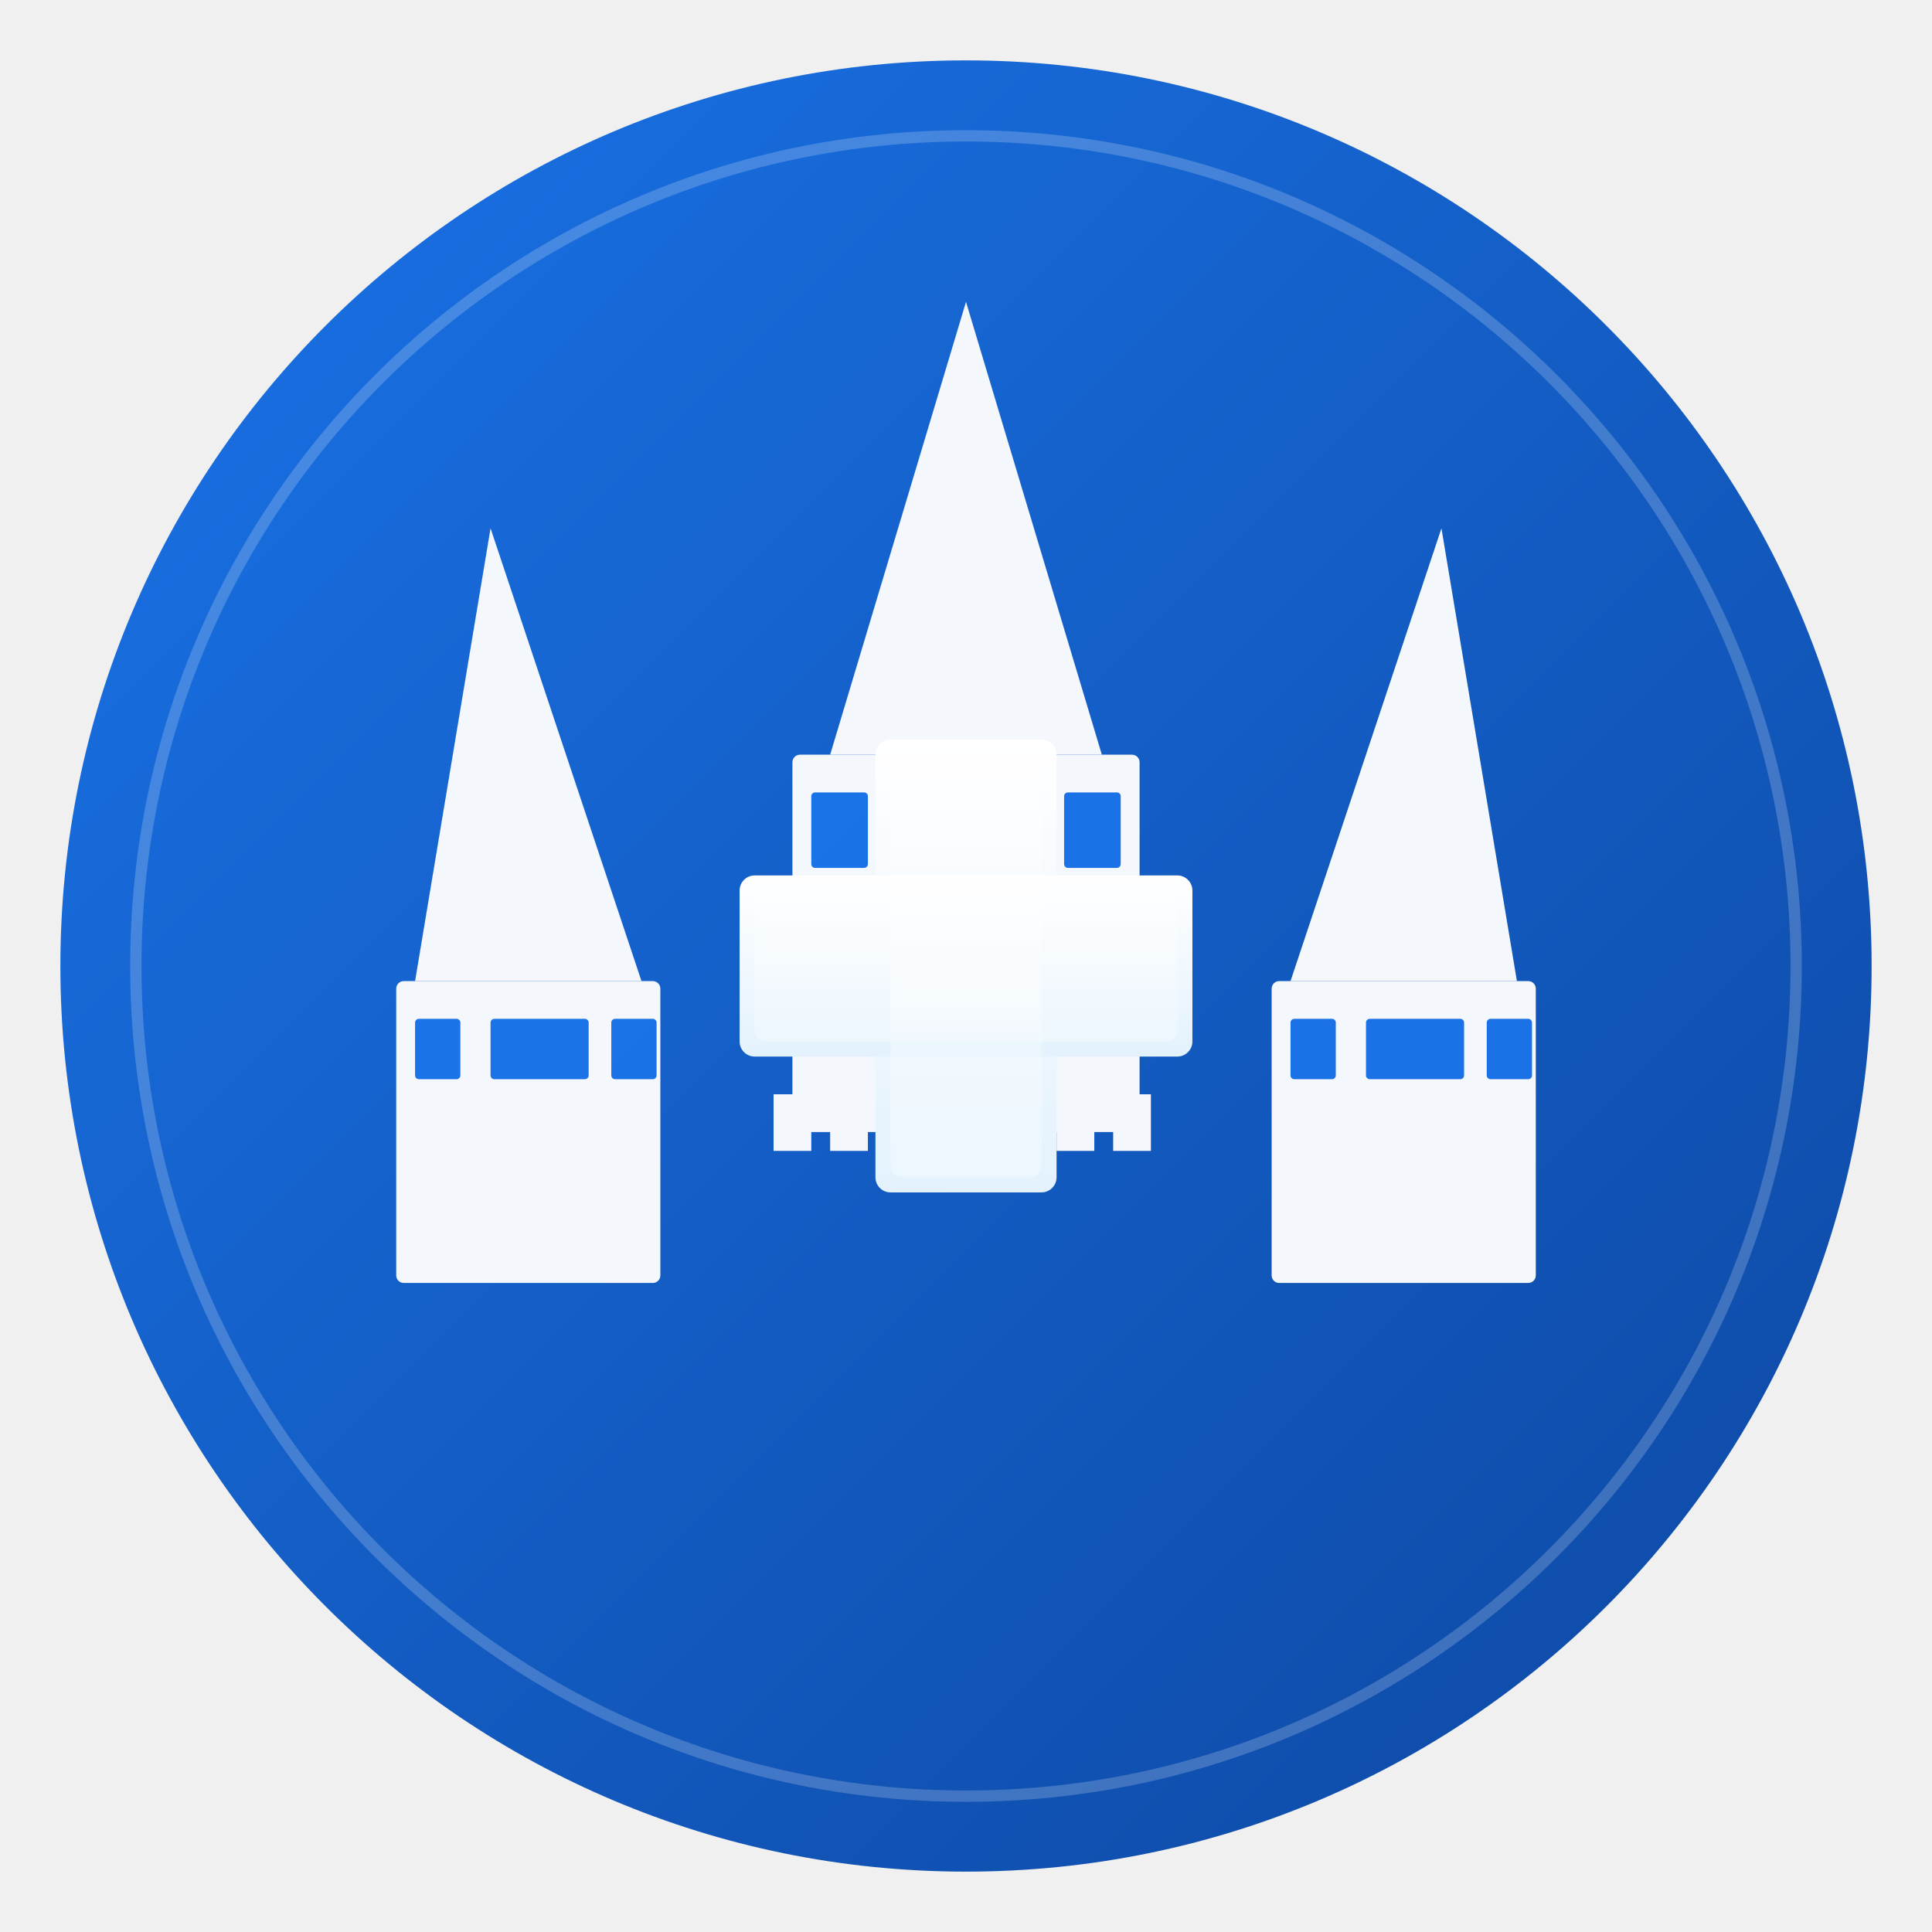
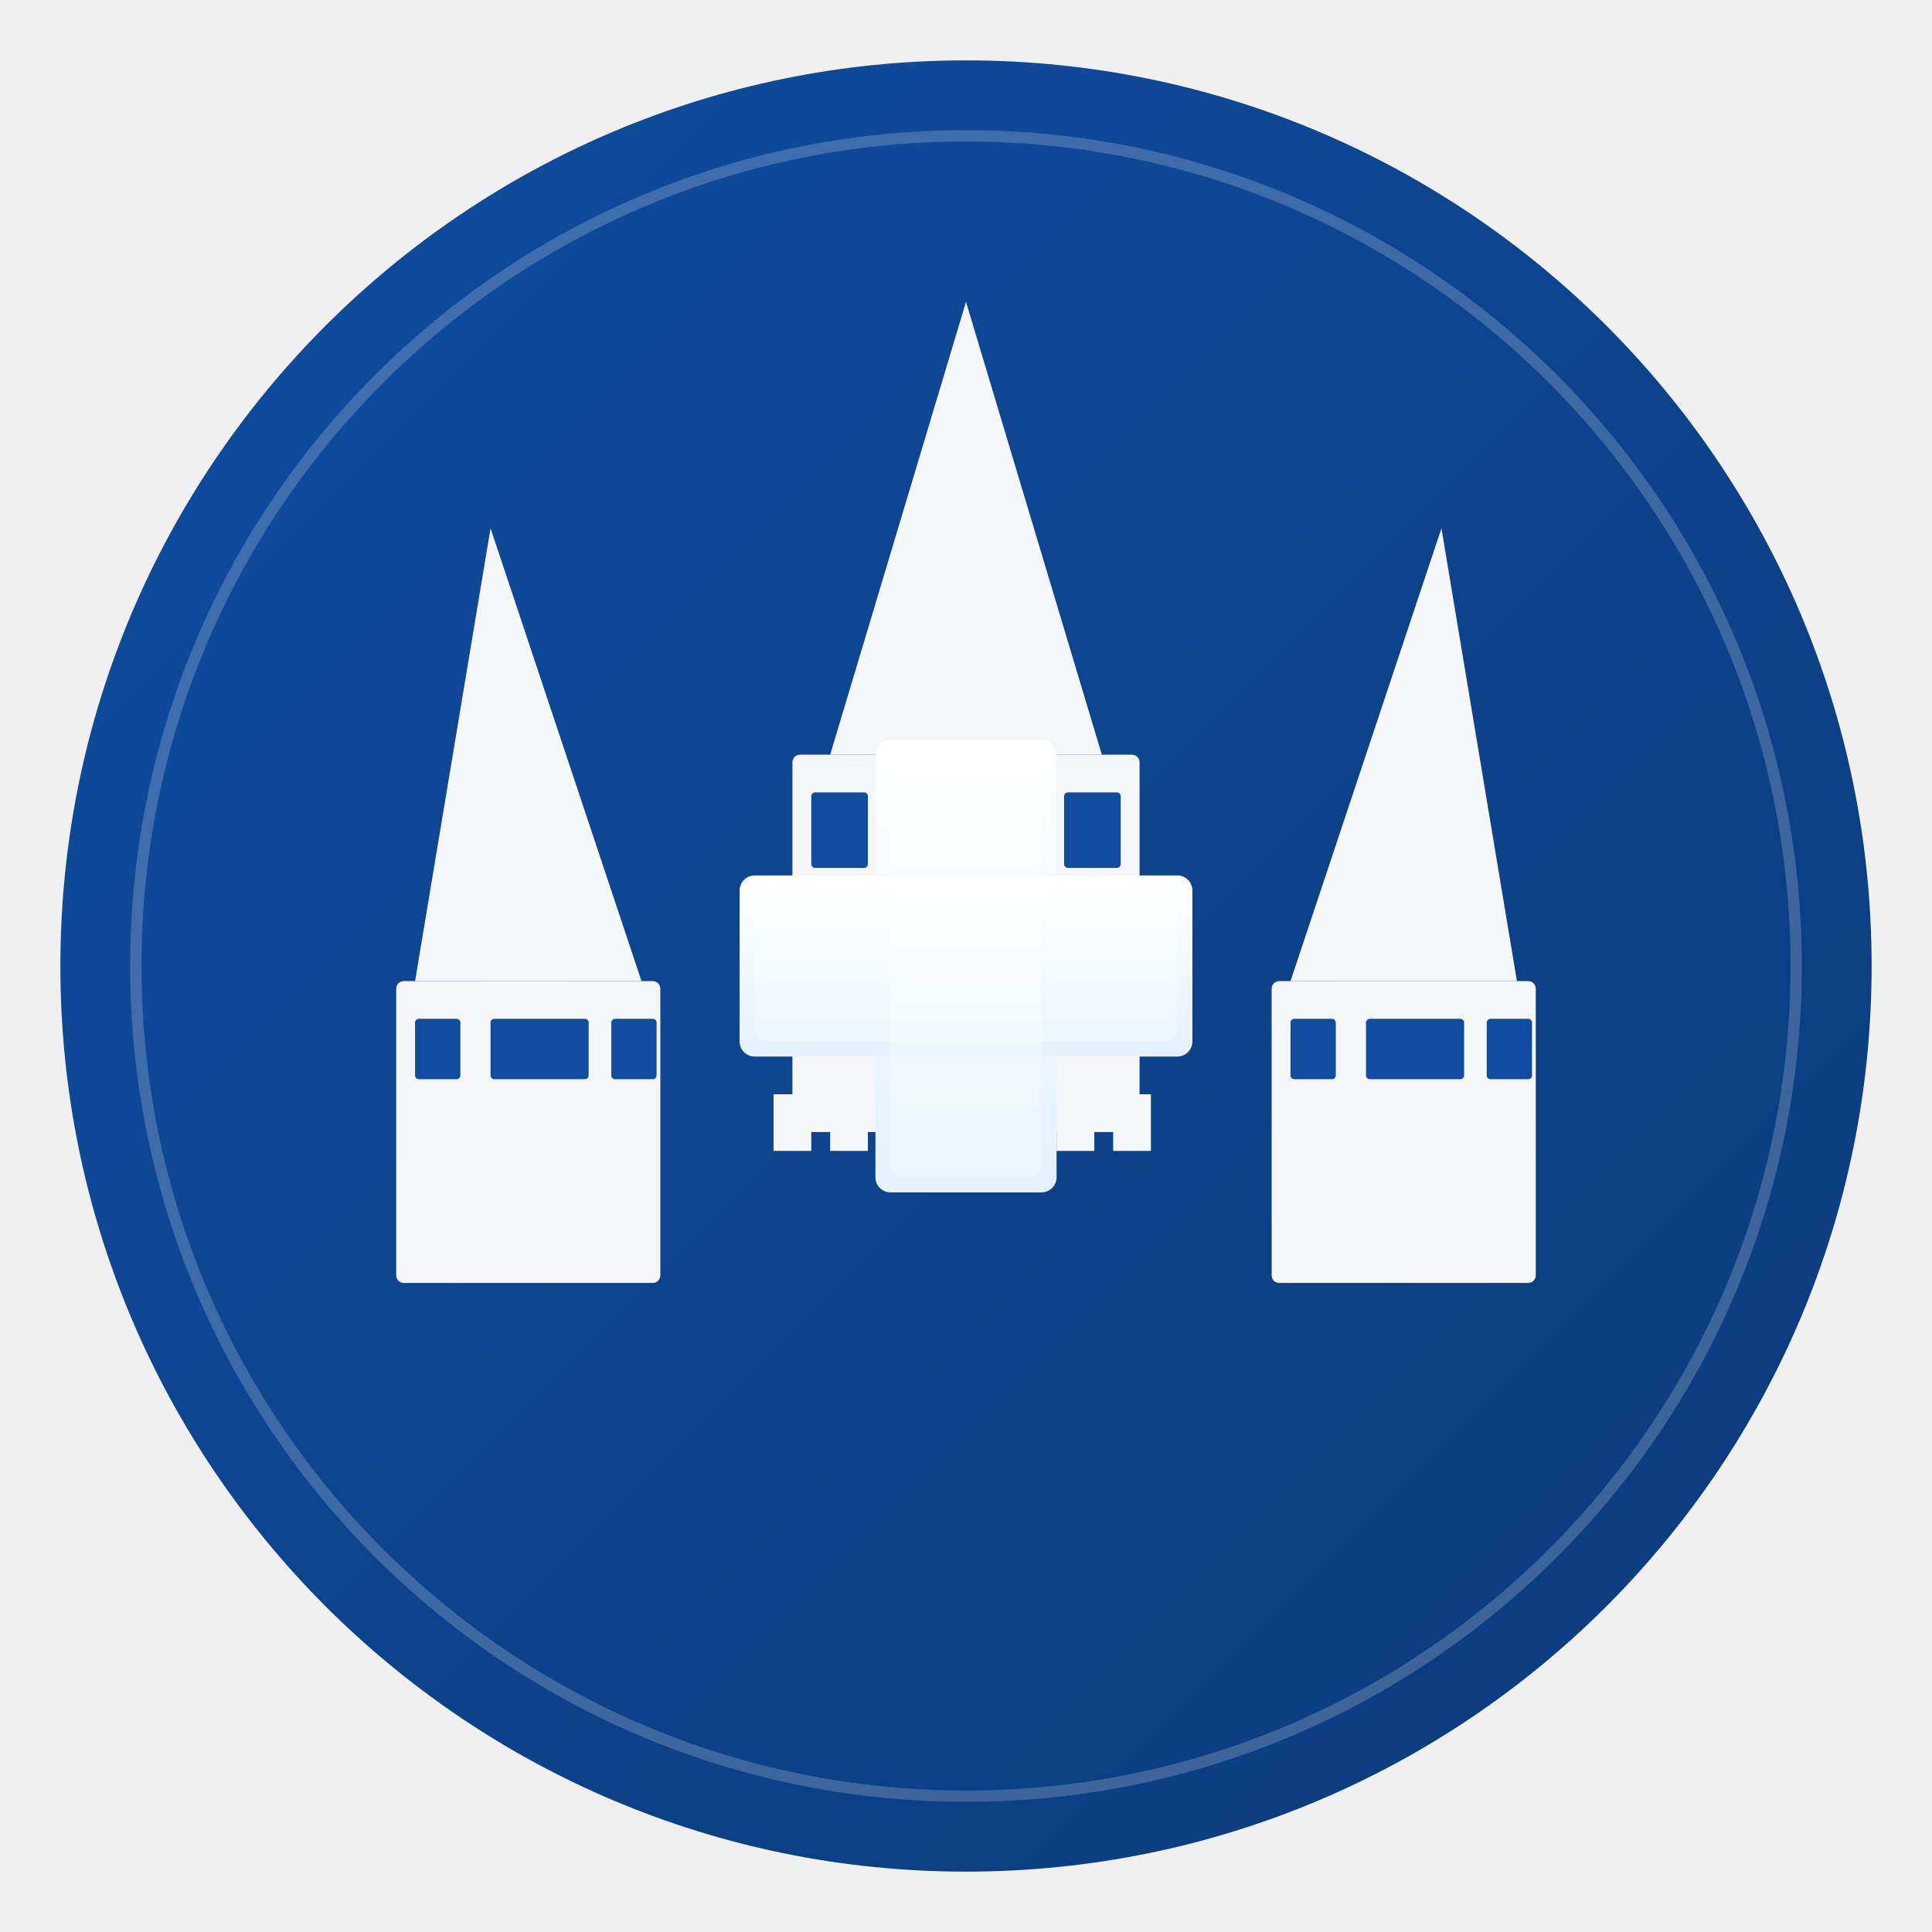
<svg xmlns="http://www.w3.org/2000/svg" viewBox="0 0 512 512" width="512" height="512">
  <defs>
    <linearGradient id="bgGrad" x1="0%" y1="0%" x2="100%" y2="100%">
-       <stop offset="0%" style="stop-color:#1a73e8;stop-opacity:1" />
-       <stop offset="100%" style="stop-color:#0d47a1;stop-opacity:1" />
+       <stop offset="0%" style="stop-color:#0f4da1;stop-opacity:1" />
+       <stop offset="100%" style="stop-color:#0b3a7a;stop-opacity:1" />
    </linearGradient>
    <linearGradient id="crossGrad" x1="0%" y1="0%" x2="0%" y2="100%">
      <stop offset="0%" style="stop-color:#ffffff;stop-opacity:1" />
      <stop offset="100%" style="stop-color:#e3f2fd;stop-opacity:1" />
    </linearGradient>
  </defs>
  <circle cx="256" cy="256" r="240" fill="url(#bgGrad)" />
  <g fill="#ffffff" opacity="0.95">
    <path d="M256 80 L220 200 L292 200 Z" />
    <rect x="210" y="200" width="92" height="100" rx="2" />
-     <rect x="215" y="210" width="15" height="20" rx="1" fill="#1a73e8" />
-     <rect x="240" y="210" width="32" height="20" rx="1" fill="#1a73e8" />
-     <rect x="282" y="210" width="15" height="20" rx="1" fill="#1a73e8" />
-     <rect x="215" y="245" width="15" height="20" rx="1" fill="#1a73e8" />
-     <rect x="240" y="245" width="32" height="20" rx="1" fill="#1a73e8" />
-     <rect x="282" y="245" width="15" height="20" rx="1" fill="#1a73e8" />
+     <rect x="215" y="210" width="15" height="20" rx="1" fill="#0f4da1" />
+     <rect x="240" y="210" width="32" height="20" rx="1" fill="#0f4da1" />
+     <rect x="282" y="210" width="15" height="20" rx="1" fill="#0f4da1" />
+     <rect x="215" y="245" width="15" height="20" rx="1" fill="#0f4da1" />
+     <rect x="240" y="245" width="32" height="20" rx="1" fill="#0f4da1" />
+     <rect x="282" y="245" width="15" height="20" rx="1" fill="#0f4da1" />
    <path d="M130 140 L110 260 L170 260 Z" />
    <rect x="105" y="260" width="70" height="80" rx="2" />
-     <rect x="110" y="270" width="12" height="16" rx="1" fill="#1a73e8" />
-     <rect x="130" y="270" width="26" height="16" rx="1" fill="#1a73e8" />
-     <rect x="162" y="270" width="12" height="16" rx="1" fill="#1a73e8" />
+     <rect x="110" y="270" width="12" height="16" rx="1" fill="#0f4da1" />
+     <rect x="130" y="270" width="26" height="16" rx="1" fill="#0f4da1" />
+     <rect x="162" y="270" width="12" height="16" rx="1" fill="#0f4da1" />
    <path d="M382 140 L402 260 L342 260 Z" />
    <rect x="337" y="260" width="70" height="80" rx="2" />
-     <rect x="342" y="270" width="12" height="16" rx="1" fill="#1a73e8" />
-     <rect x="362" y="270" width="26" height="16" rx="1" fill="#1a73e8" />
-     <rect x="394" y="270" width="12" height="16" rx="1" fill="#1a73e8" />
+     <rect x="342" y="270" width="12" height="16" rx="1" fill="#0f4da1" />
+     <rect x="362" y="270" width="26" height="16" rx="1" fill="#0f4da1" />
+     <rect x="394" y="270" width="12" height="16" rx="1" fill="#0f4da1" />
    <rect x="205" y="290" width="10" height="15" />
    <rect x="220" y="290" width="10" height="15" />
    <rect x="235" y="290" width="10" height="15" />
    <rect x="250" y="290" width="10" height="15" />
    <rect x="265" y="290" width="10" height="15" />
    <rect x="280" y="290" width="10" height="15" />
    <rect x="295" y="290" width="10" height="15" />
  </g>
  <g transform="translate(256, 256)">
    <rect x="-24" y="-60" width="48" height="120" rx="4" fill="url(#crossGrad)" />
    <rect x="-60" y="-24" width="120" height="48" rx="4" fill="url(#crossGrad)" />
    <rect x="-20" y="-56" width="40" height="112" rx="3" fill="#ffffff" opacity="0.3" />
    <rect x="-56" y="-20" width="112" height="40" rx="3" fill="#ffffff" opacity="0.3" />
  </g>
  <circle cx="256" cy="256" r="220" fill="none" stroke="#ffffff" stroke-width="3" opacity="0.2" />
</svg>
